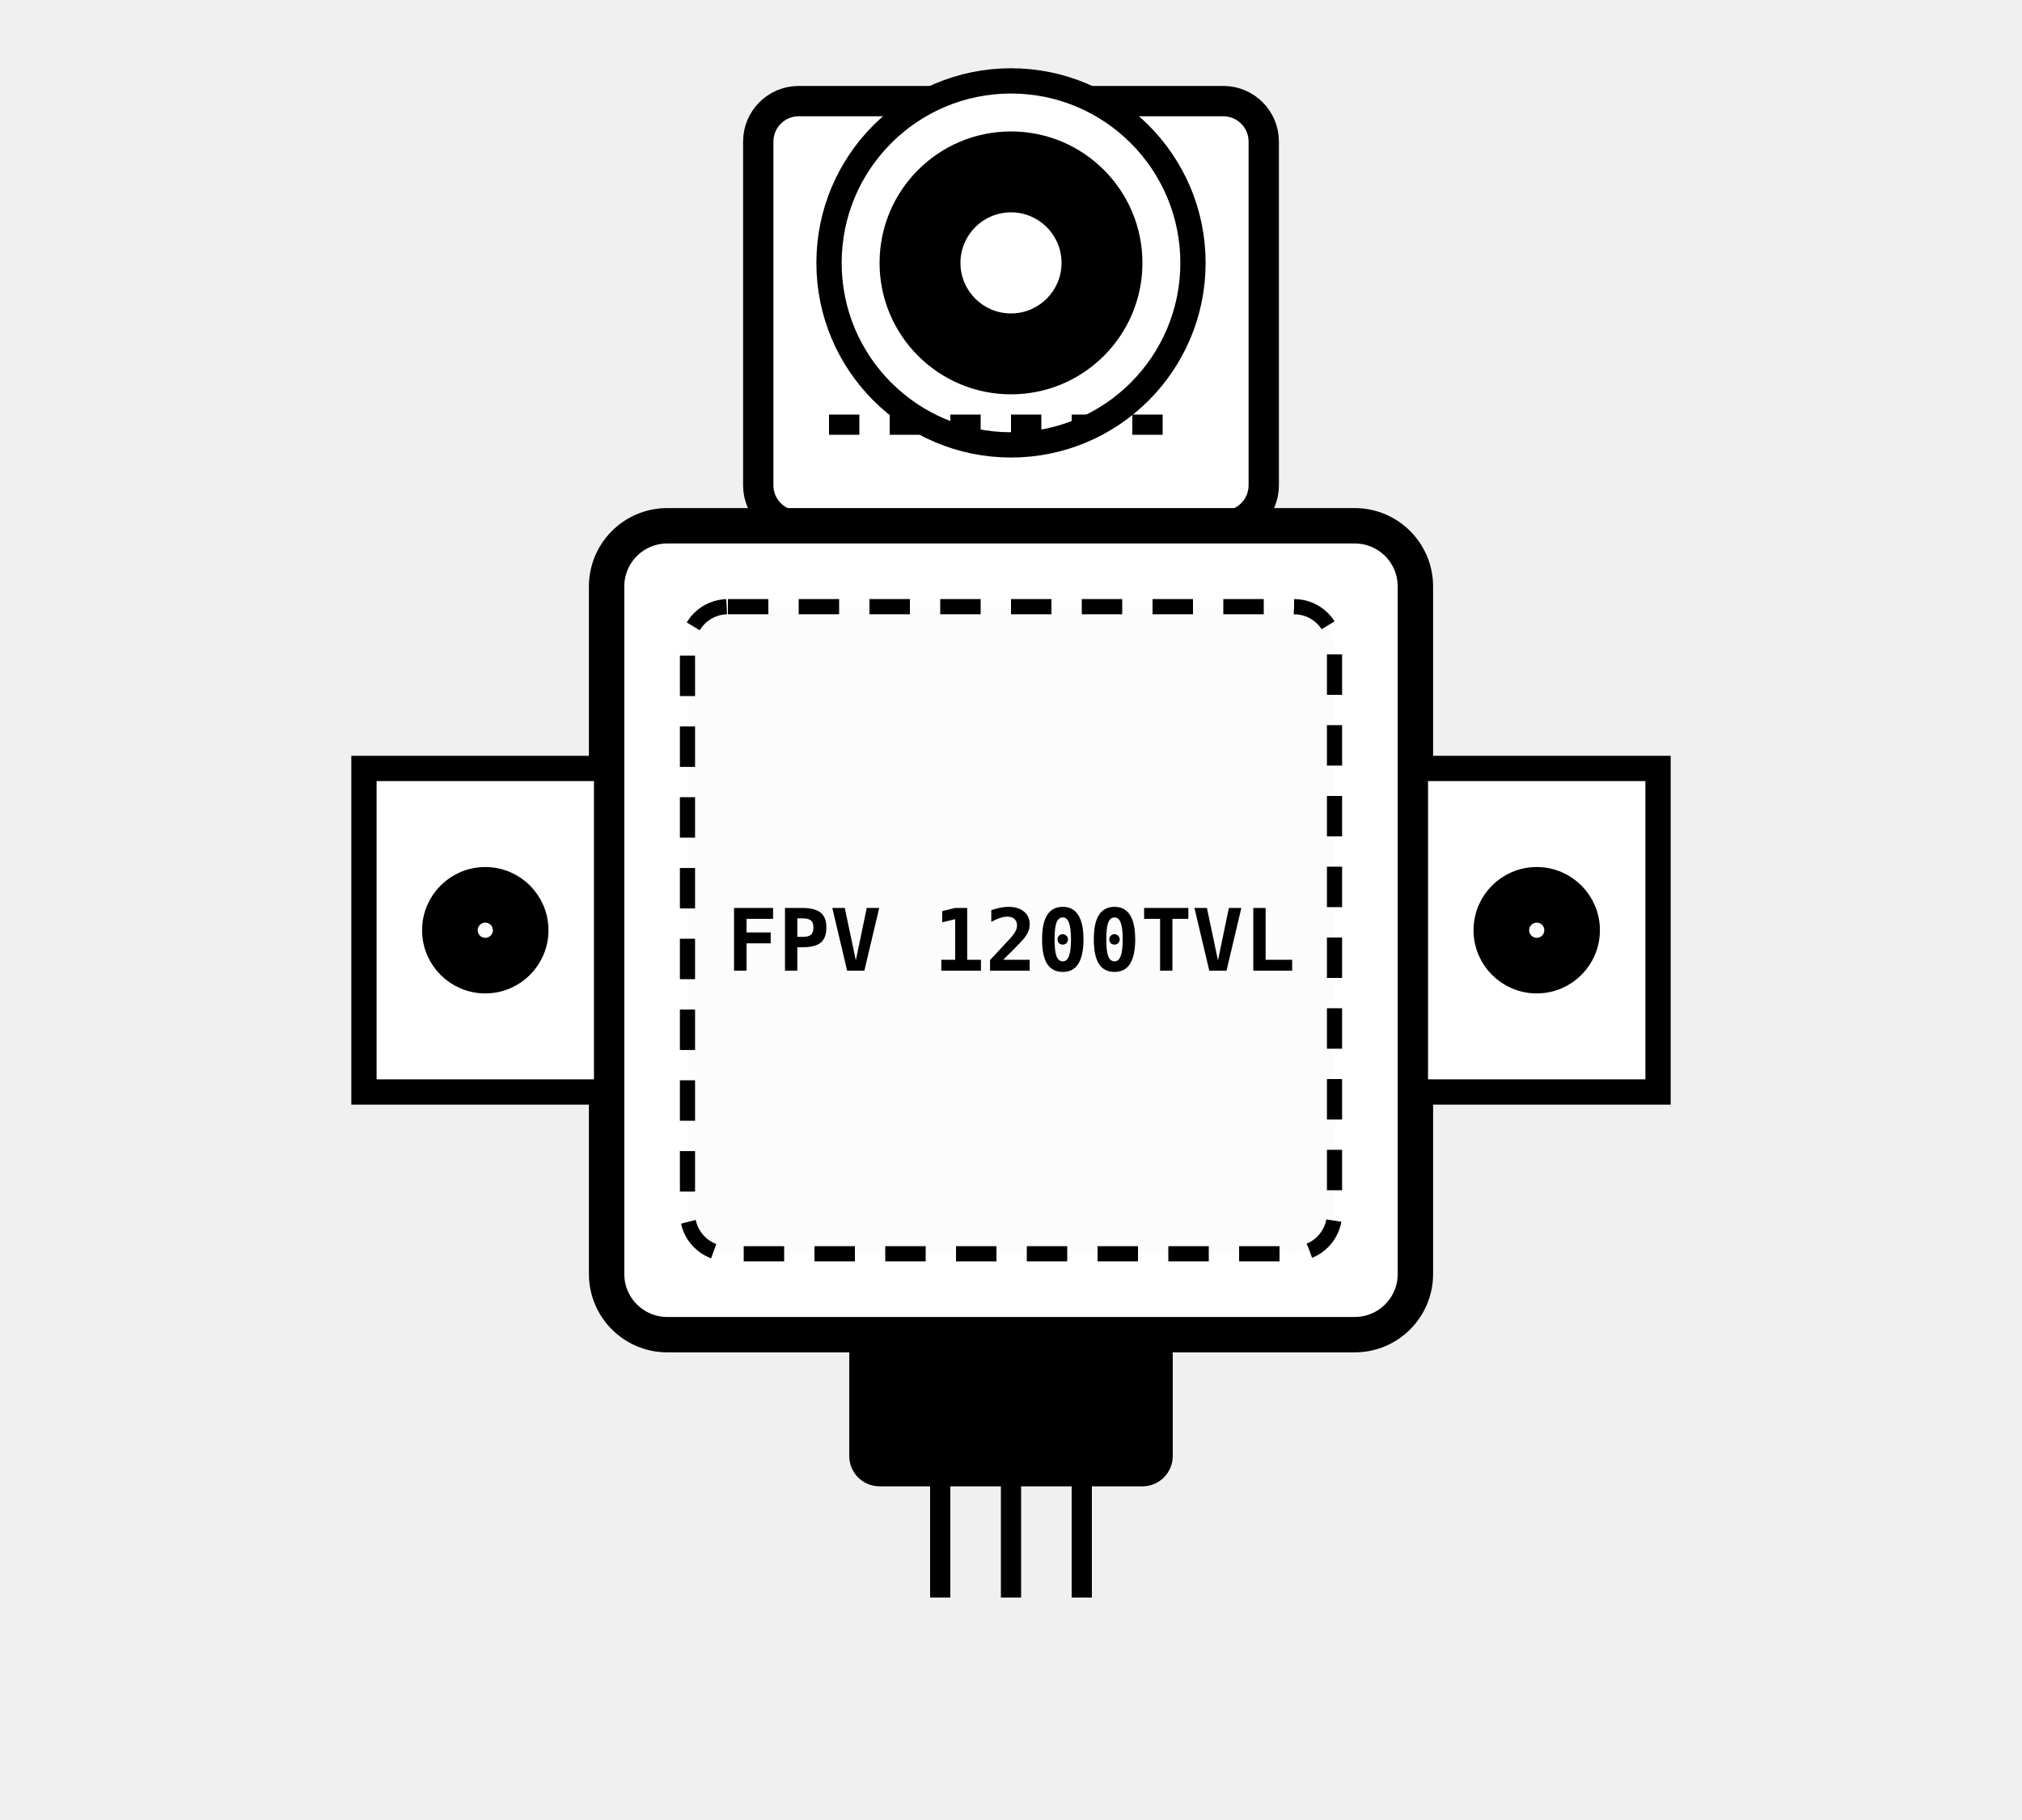
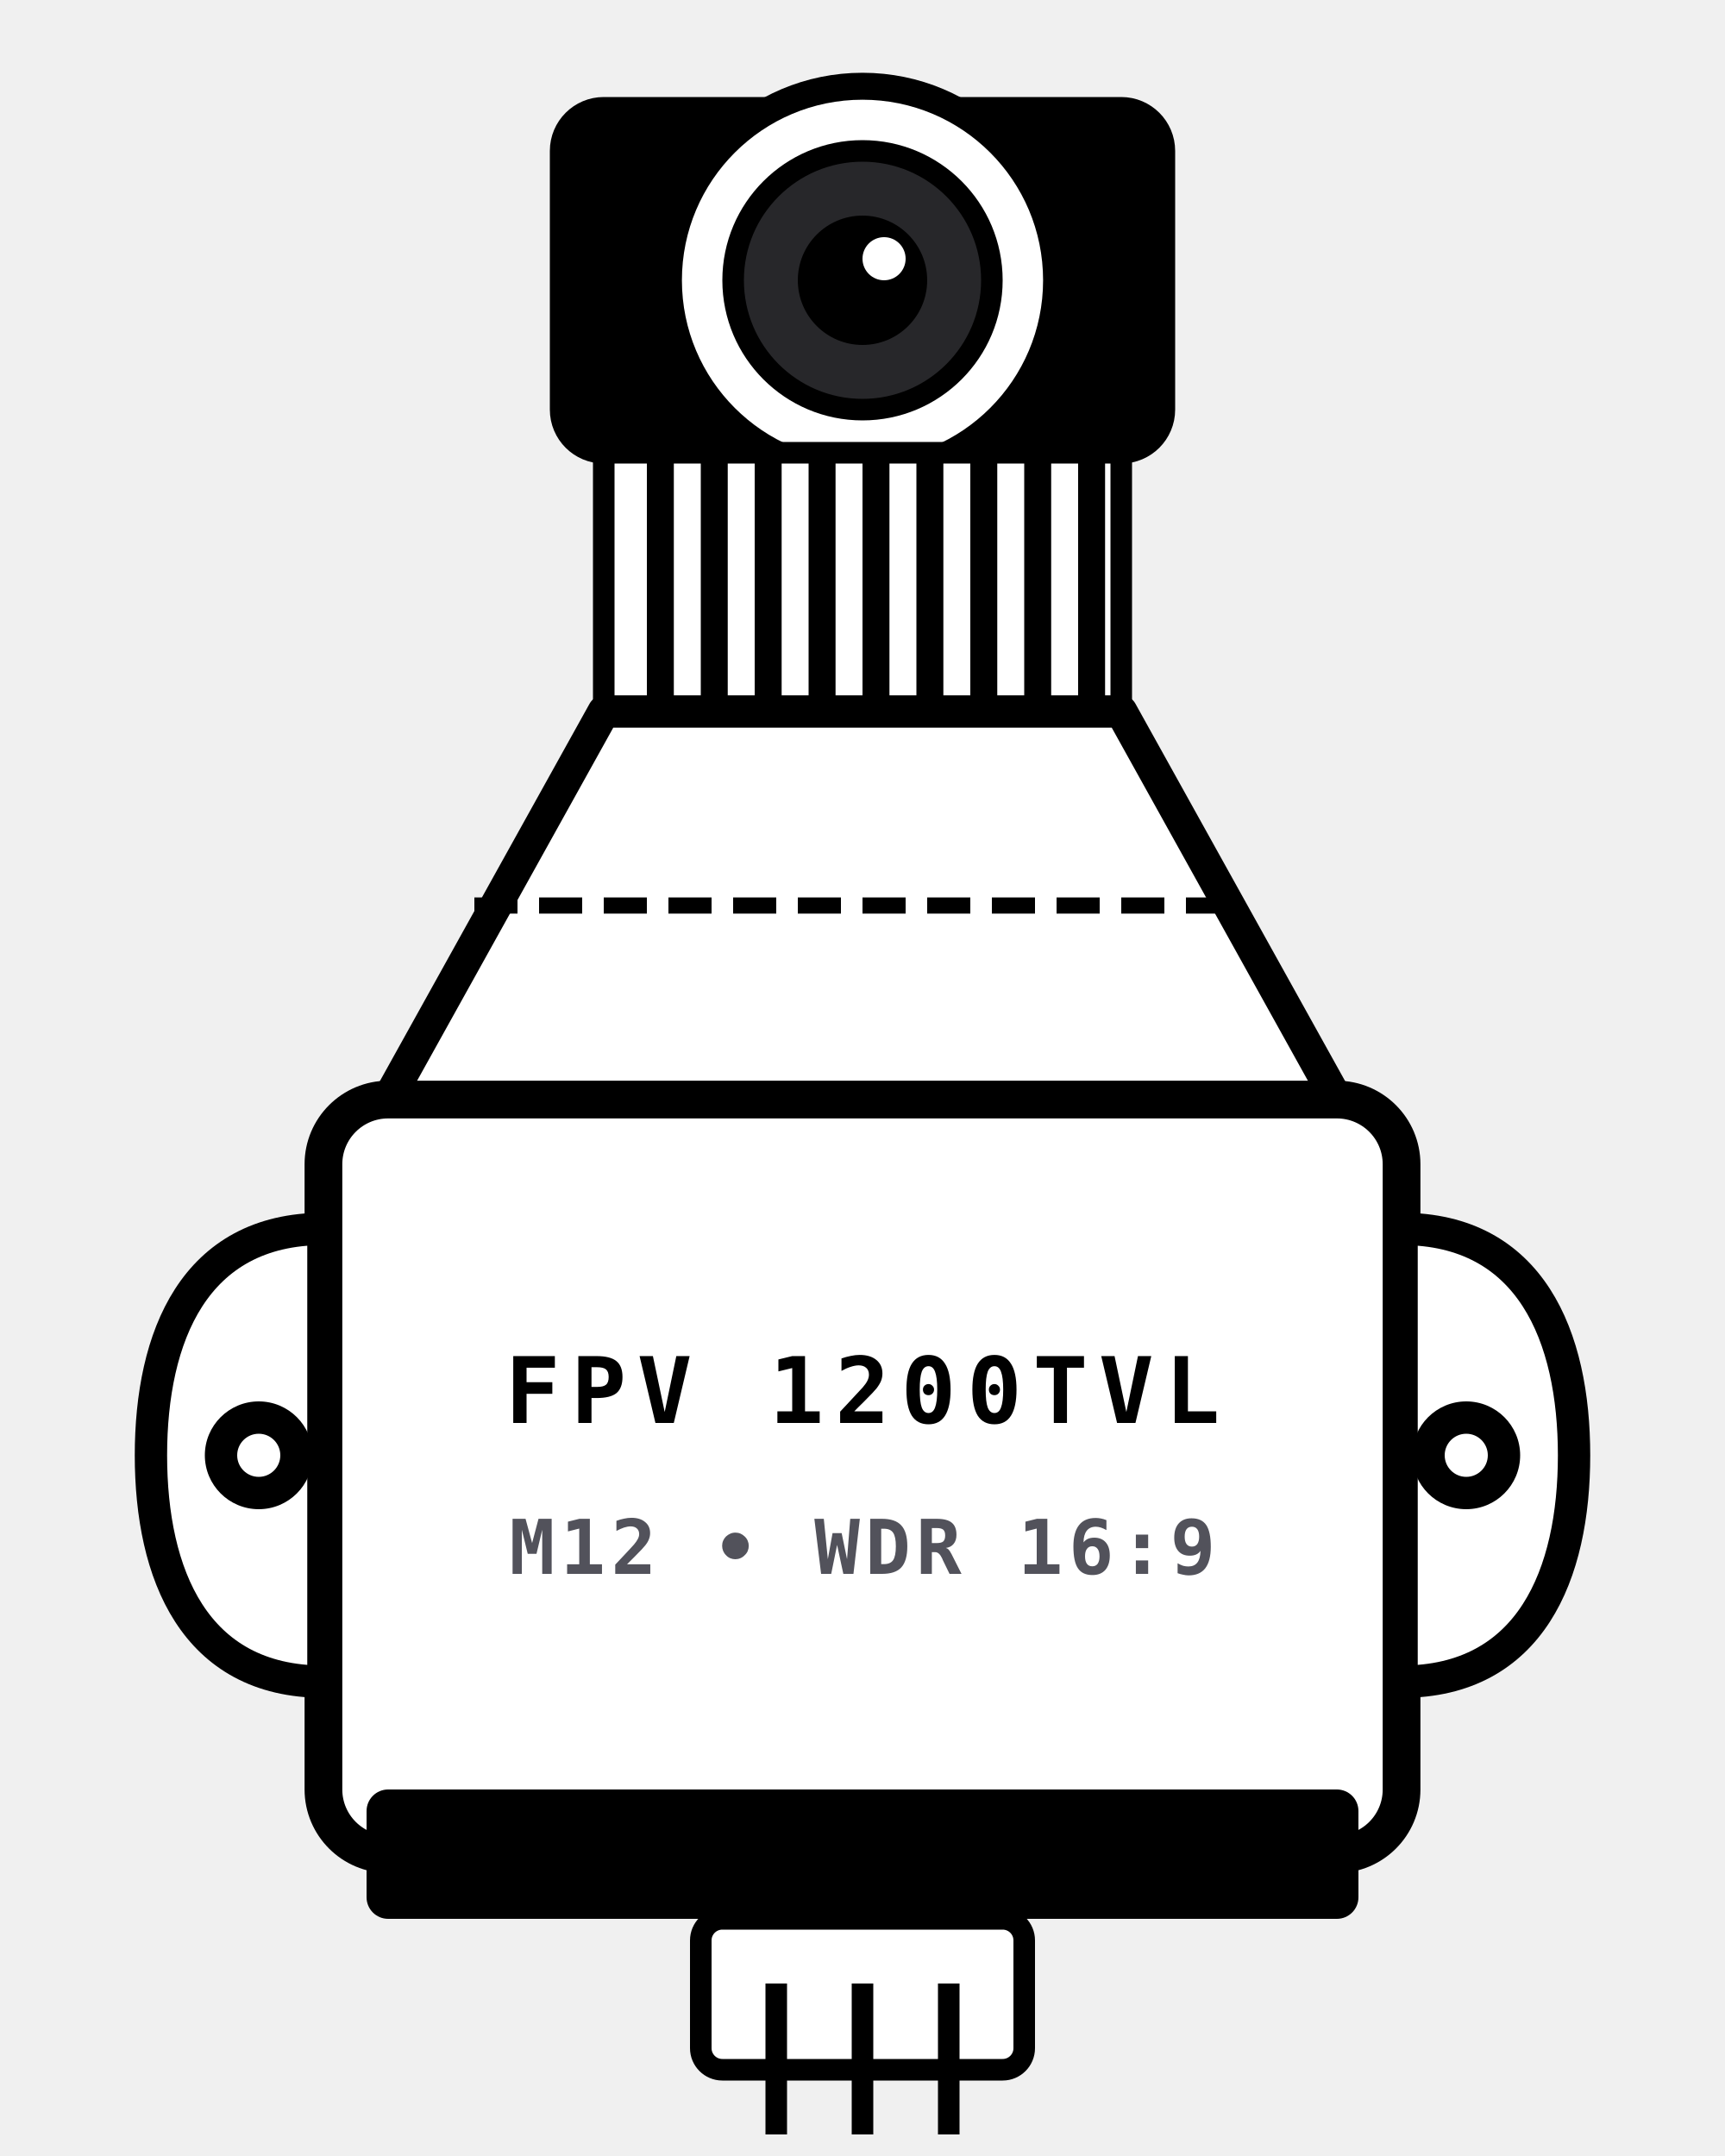
- <svg xmlns="http://www.w3.org/2000/svg" viewBox="0 0 200 180" width="200" height="180">
+ <svg xmlns="http://www.w3.org/2000/svg" viewBox="0 0 160 200" width="160" height="200">
  <g id="camera-top-view">
-     <rect x="75" y="10" width="50" height="42" rx="4" fill="#ffffff" stroke="#000000" stroke-width="3" />
-     <circle cx="100" cy="26" r="18" fill="#ffffff" stroke="#000000" stroke-width="2.5" />
-     <circle cx="100" cy="26" r="12" fill="#000000" stroke="#000000" stroke-width="2" />
-     <circle cx="100" cy="26" r="5" fill="#ffffff" />
-     <line x1="82" y1="42" x2="118" y2="42" stroke="#000000" stroke-width="2" stroke-dasharray="3 3" />
-     <rect x="60" y="52" width="80" height="80" rx="6" fill="#ffffff" stroke="#000000" stroke-width="3.5" />
-     <rect x="68" y="60" width="64" height="64" rx="4" fill="#fcfcfc" stroke="#000000" stroke-width="1.5" stroke-dasharray="4 3" />
-     <g stroke="#000000" stroke-width="2.5" fill="#ffffff">
-       <path d="M 60 76 L 36 76 L 36 108 L 60 108 Z" rx="2" />
-       <circle cx="48" cy="92" r="5" fill="#000000" />
-       <circle cx="48" cy="92" r="2" fill="#ffffff" />
-       <path d="M 140 76 L 164 76 L 164 108 L 140 108 Z" rx="2" />
-       <circle cx="152" cy="92" r="5" fill="#000000" />
-       <circle cx="152" cy="92" r="2" fill="#ffffff" />
-     </g>
-     <rect x="85" y="132" width="30" height="14" rx="2" fill="#000000" stroke="#000000" stroke-width="2" />
-     <line x1="93" y1="146" x2="93" y2="158" stroke="#000000" stroke-width="2" />
-     <line x1="100" y1="146" x2="100" y2="158" stroke="#000000" stroke-width="2" />
-     <line x1="107" y1="146" x2="107" y2="158" stroke="#000000" stroke-width="2" />
-     <text x="100" y="96" text-anchor="middle" font-family="system-ui, monospace, sans-serif" font-size="8.5" font-weight="900" fill="#000000">
+     <rect x="52" y="10" width="56" height="32" rx="4" fill="#000000" stroke="#000000" stroke-width="2" />
+     <circle cx="80" cy="26" r="18" fill="#ffffff" stroke="#000000" stroke-width="2.5" />
+     <circle cx="80" cy="26" r="12" fill="#27272a" stroke="#000000" stroke-width="2" />
+     <circle cx="80" cy="26" r="6" fill="#000000" />
+     <circle cx="82" cy="24" r="2" fill="#ffffff" />
+     <rect x="56" y="42" width="48" height="24" fill="#ffffff" stroke="#000000" stroke-width="2" />
+     <rect x="60" y="42" width="2.5" height="24" fill="#000000" />
+     <rect x="65" y="42" width="2.5" height="24" fill="#000000" />
+     <rect x="70" y="42" width="2.5" height="24" fill="#000000" />
+     <rect x="75" y="42" width="2.5" height="24" fill="#000000" />
+     <rect x="80" y="42" width="2.5" height="24" fill="#000000" />
+     <rect x="85" y="42" width="2.5" height="24" fill="#000000" />
+     <rect x="90" y="42" width="2.5" height="24" fill="#000000" />
+     <rect x="95" y="42" width="2.5" height="24" fill="#000000" />
+     <rect x="100" y="42" width="2.5" height="24" fill="#000000" />
+     <path d="M 56 66 L 36 102 L 124 102 L 104 66 Z" fill="#ffffff" stroke="#000000" stroke-width="3" stroke-linejoin="round" />
+     <line x1="44" y1="84" x2="116" y2="84" stroke="#000000" stroke-width="1.5" stroke-dasharray="4 2" />
+     <rect x="30" y="102" width="100" height="70" rx="6" fill="#ffffff" stroke="#000000" stroke-width="3.5" />
+     <path d="M 30 114 C 18 114, 14 124, 14 135 C 14 146, 18 156, 30 156 Z" fill="#ffffff" stroke="#000000" stroke-width="3" />
+     <circle cx="24" cy="135" r="5" fill="#000000" />
+     <circle cx="24" cy="135" r="2" fill="#ffffff" />
+     <path d="M 130 114 C 142 114, 146 124, 146 135 C 146 146, 142 156, 130 156 Z" fill="#ffffff" stroke="#000000" stroke-width="3" />
+     <circle cx="136" cy="135" r="5" fill="#000000" />
+     <circle cx="136" cy="135" r="2" fill="#ffffff" />
+     <rect x="34" y="166" width="92" height="12" rx="2" fill="#000000" />
+     <rect x="65" y="178" width="30" height="14" rx="2" fill="#ffffff" stroke="#000000" stroke-width="2" />
+     <line x1="72" y1="184" x2="72" y2="198" stroke="#000000" stroke-width="2" />
+     <line x1="80" y1="184" x2="80" y2="198" stroke="#000000" stroke-width="2" />
+     <line x1="88" y1="184" x2="88" y2="198" stroke="#000000" stroke-width="2" />
+     <text x="80" y="132" text-anchor="middle" font-family="monospace, sans-serif" font-size="8.5" font-weight="900" fill="#000000" letter-spacing="1">
      FPV 1200TVL
+     </text>
+     <text x="80" y="146" text-anchor="middle" font-family="monospace, sans-serif" font-size="7" font-weight="bold" fill="#52525b" letter-spacing="0.5">
+       M12 • WDR 16:9
    </text>
  </g>
</svg>
